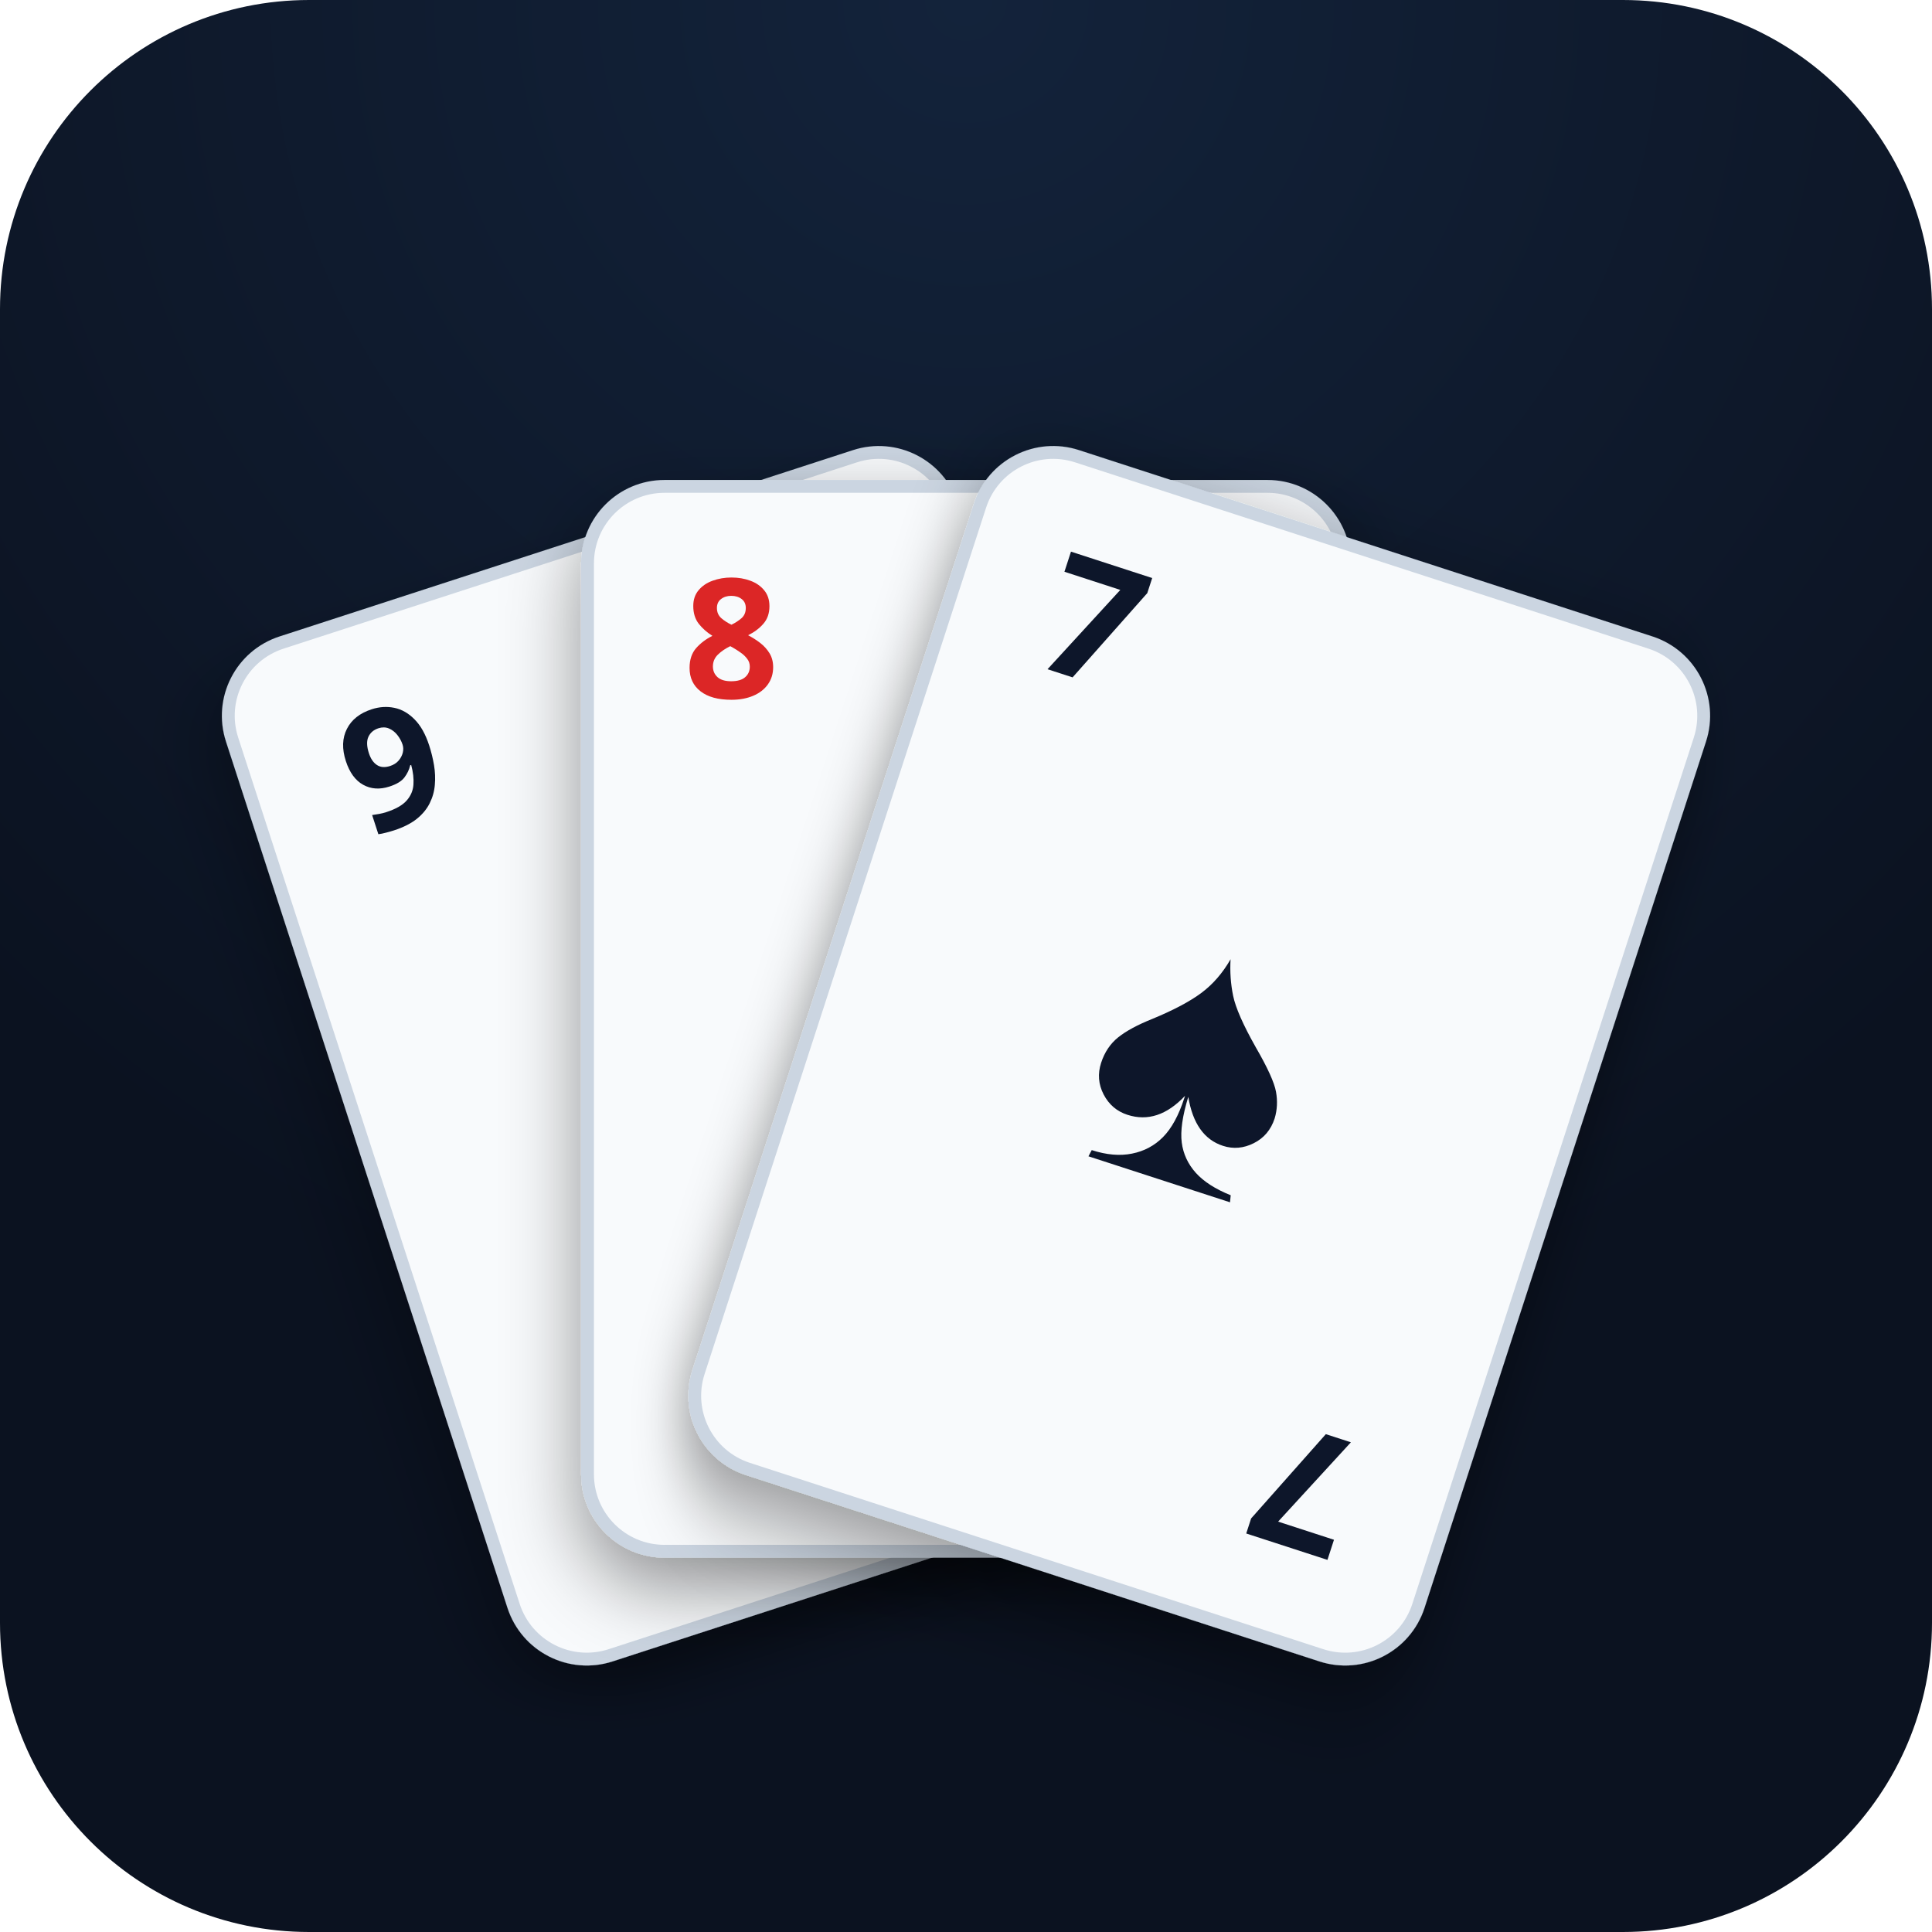
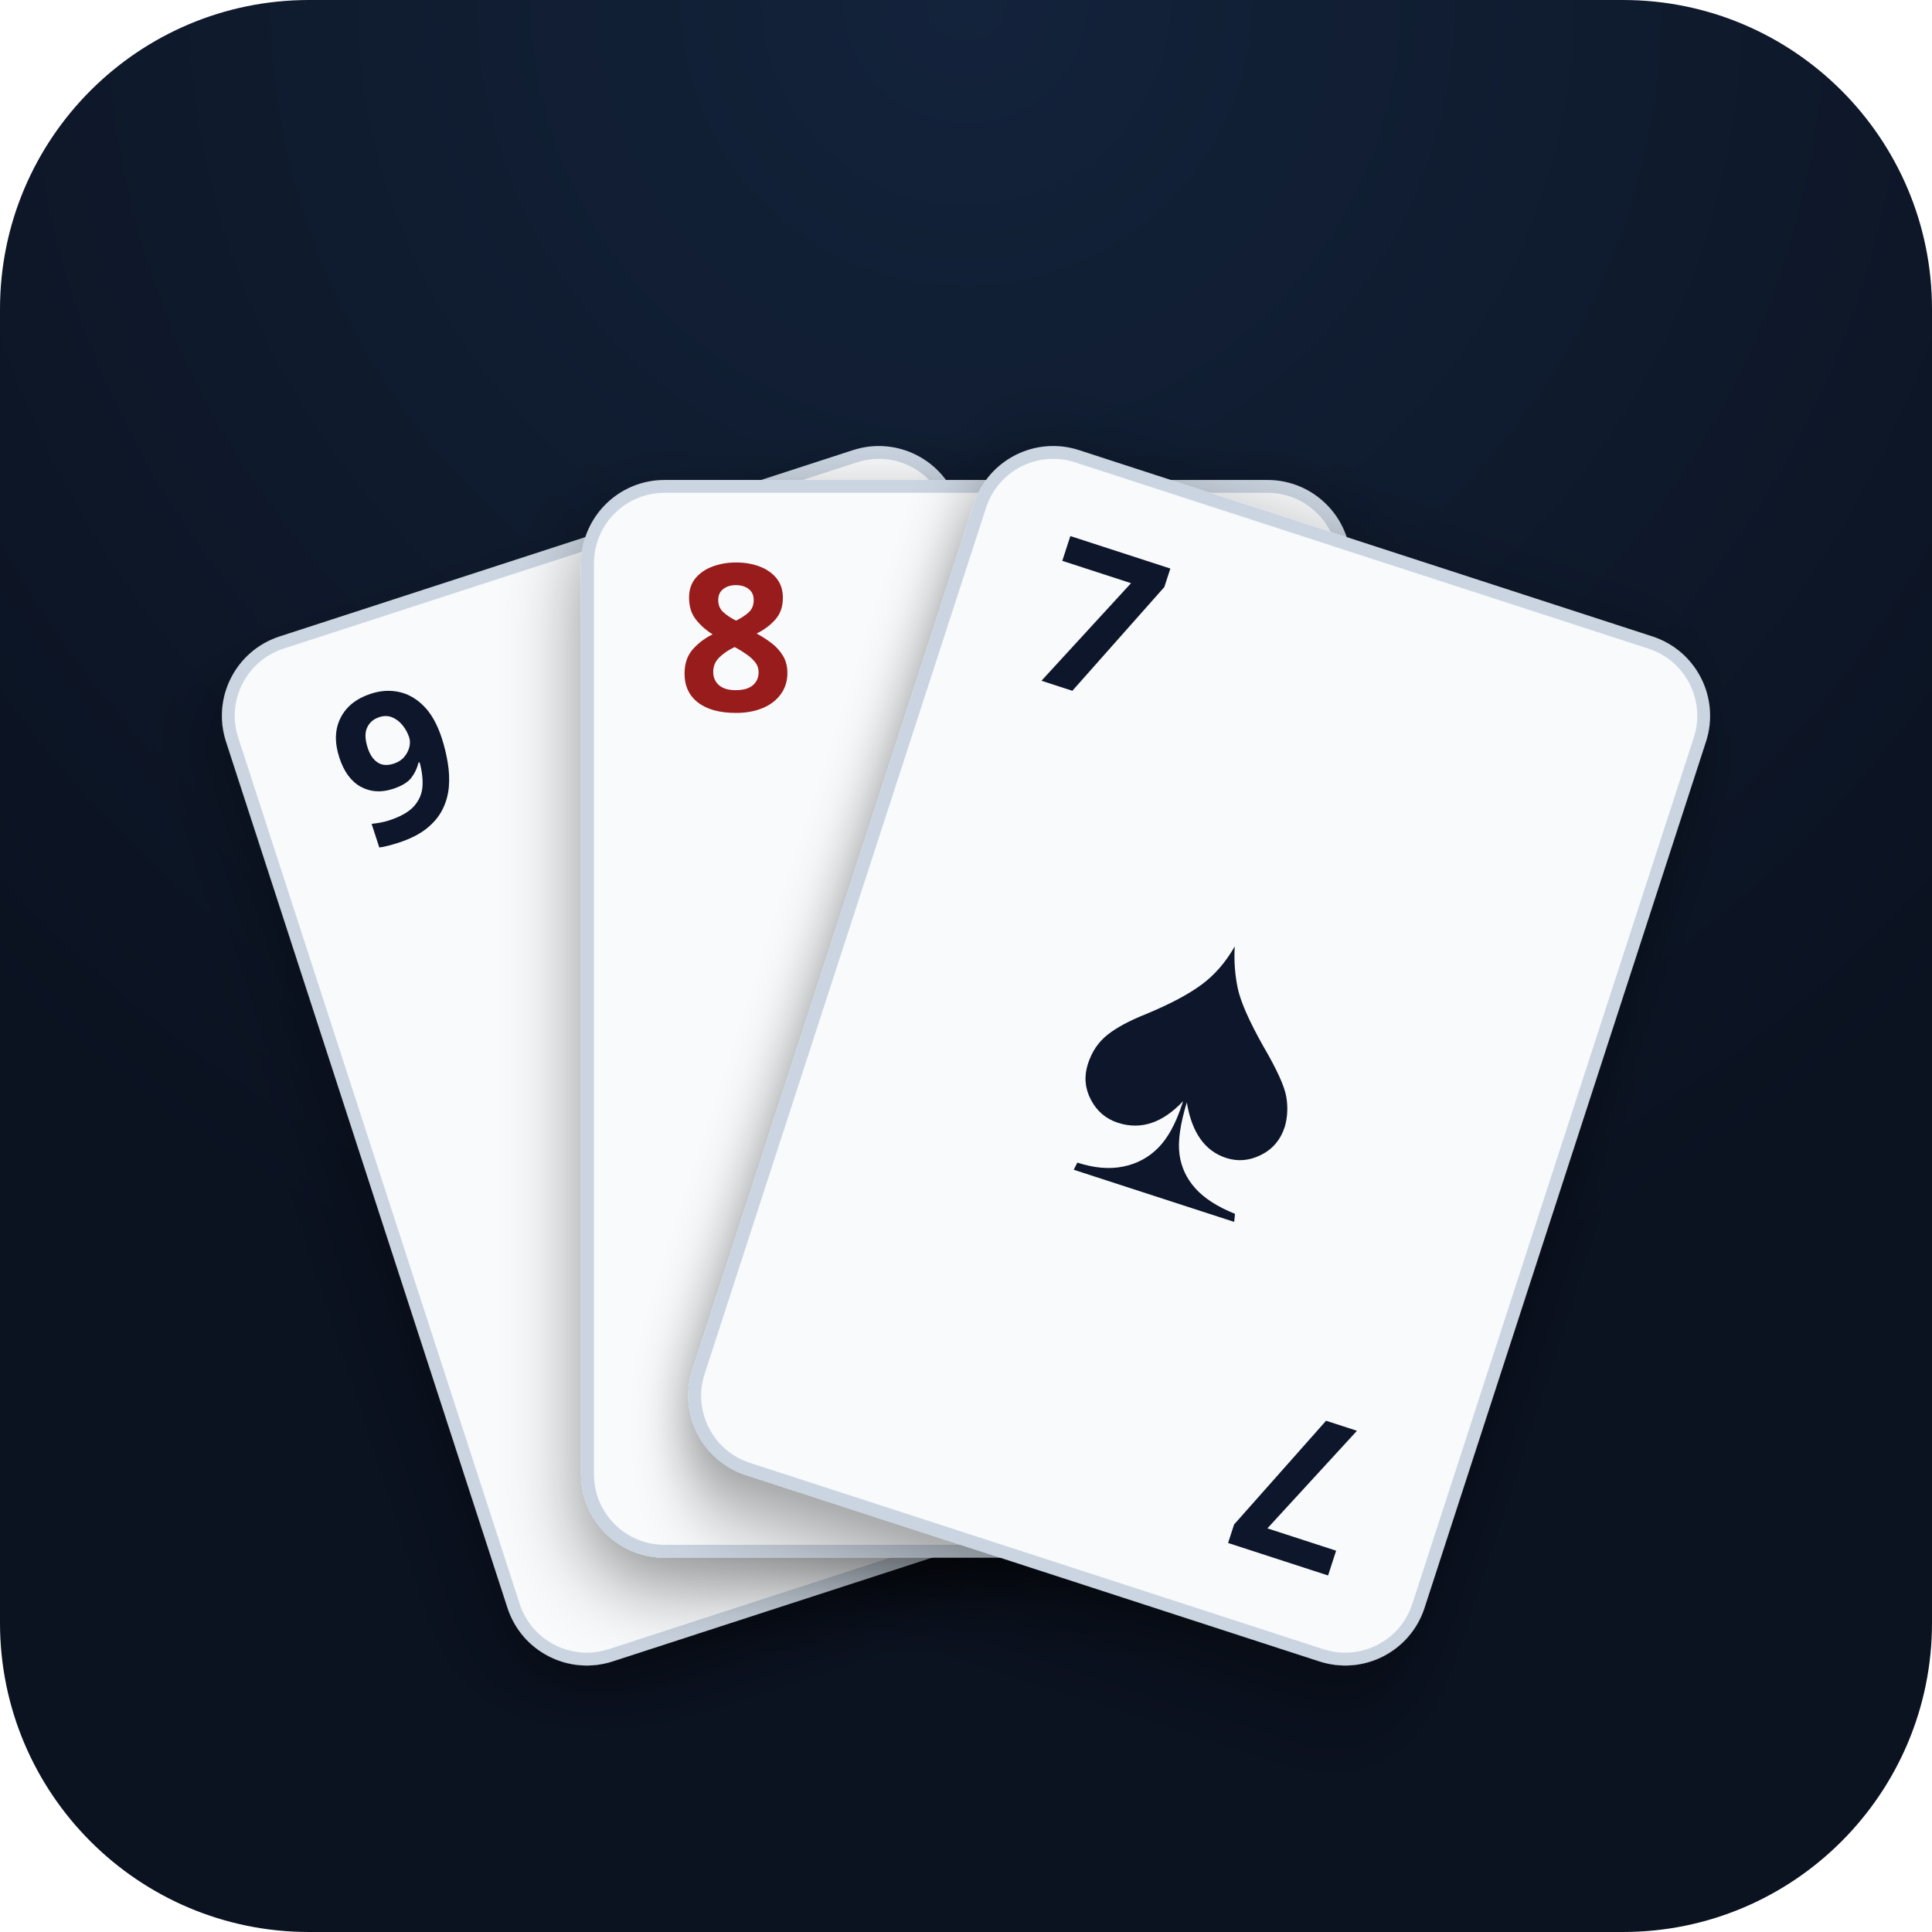
<svg xmlns="http://www.w3.org/2000/svg" viewBox="0 0 512 512" width="512" height="512">
  <defs>
    <radialGradient id="bg" gradientUnits="userSpaceOnUse" cx="256" cy="0" r="614.4">
      <stop offset="0" stop-color="#13233b" />
      <stop offset="0.6" stop-color="#0b1220" />
    </radialGradient>
    <filter id="cardShadow" x="-30%" y="-30%" width="160%" height="160%">
      <feDropShadow dx="0" dy="8" stdDeviation="10" flood-color="#000000" flood-opacity="0.42" />
    </filter>
  </defs>
  <rect x="0" y="0" width="512" height="512" rx="81.92" fill="url(#bg)" />
  <g transform="translate(256 256) scale(1) translate(-256 -256)">
    <g transform="translate(256 470) rotate(-18) translate(0 -200)" filter="url(#cardShadow)">
      <svg x="-102" y="-142.8" width="204" height="285.6" viewBox="0 0 120 168">
        <rect x="1" y="1" width="118" height="166" rx="12" ry="12" fill="#f8fafc" stroke="#cbd5e1" stroke-width="2" />
-         <text x="16" y="34" font-size="26" font-weight="700" font-family="system-ui, sans-serif" fill="#0f172a">9</text>
-         <text x="60" y="84" text-anchor="middle" dominant-baseline="central" font-size="60" fill="#0f172a">♣</text>
-         <text x="16" y="34" font-size="26" font-weight="700" font-family="system-ui, sans-serif" fill="#0f172a" transform="rotate(180 60 84)">9</text>
+         <text x="15" y="36" font-size="32" font-weight="700" font-family="system-ui, sans-serif" fill="#0f172a">9</text>
+         <text x="60" y="84" text-anchor="middle" dominant-baseline="central" font-size="68" fill="#0f172a">♣</text>
+         <text x="15" y="36" font-size="32" font-weight="700" font-family="system-ui, sans-serif" fill="#0f172a" transform="rotate(180 60 84)">9</text>
      </svg>
    </g>
    <g transform="translate(256 470) rotate(0) translate(0 -200)" filter="url(#cardShadow)">
      <svg x="-102" y="-142.8" width="204" height="285.6" viewBox="0 0 120 168">
        <rect x="1" y="1" width="118" height="166" rx="12" ry="12" fill="#f8fafc" stroke="#cbd5e1" stroke-width="2" />
-         <text x="16" y="34" font-size="26" font-weight="700" font-family="system-ui, sans-serif" fill="#dc2626">8</text>
-         <text x="60" y="84" text-anchor="middle" dominant-baseline="central" font-size="60" fill="#dc2626">♥</text>
-         <text x="16" y="34" font-size="26" font-weight="700" font-family="system-ui, sans-serif" fill="#dc2626" transform="rotate(180 60 84)">8</text>
+         <text x="15" y="36" font-size="32" font-weight="700" font-family="system-ui, sans-serif" fill="#991b1b">8</text>
+         <text x="60" y="84" text-anchor="middle" dominant-baseline="central" font-size="68" fill="#991b1b">♥</text>
+         <text x="15" y="36" font-size="32" font-weight="700" font-family="system-ui, sans-serif" fill="#991b1b" transform="rotate(180 60 84)">8</text>
      </svg>
    </g>
    <g transform="translate(256 470) rotate(18) translate(0 -200)" filter="url(#cardShadow)">
      <svg x="-102" y="-142.8" width="204" height="285.6" viewBox="0 0 120 168">
        <rect x="1" y="1" width="118" height="166" rx="12" ry="12" fill="#f8fafc" stroke="#cbd5e1" stroke-width="2" />
-         <text x="16" y="34" font-size="26" font-weight="700" font-family="system-ui, sans-serif" fill="#0f172a">7</text>
-         <text x="60" y="84" text-anchor="middle" dominant-baseline="central" font-size="60" fill="#0f172a">♠</text>
-         <text x="16" y="34" font-size="26" font-weight="700" font-family="system-ui, sans-serif" fill="#0f172a" transform="rotate(180 60 84)">7</text>
+         <text x="15" y="36" font-size="32" font-weight="700" font-family="system-ui, sans-serif" fill="#0f172a">7</text>
+         <text x="60" y="84" text-anchor="middle" dominant-baseline="central" font-size="68" fill="#0f172a">♠</text>
+         <text x="15" y="36" font-size="32" font-weight="700" font-family="system-ui, sans-serif" fill="#0f172a" transform="rotate(180 60 84)">7</text>
      </svg>
    </g>
  </g>
</svg>
